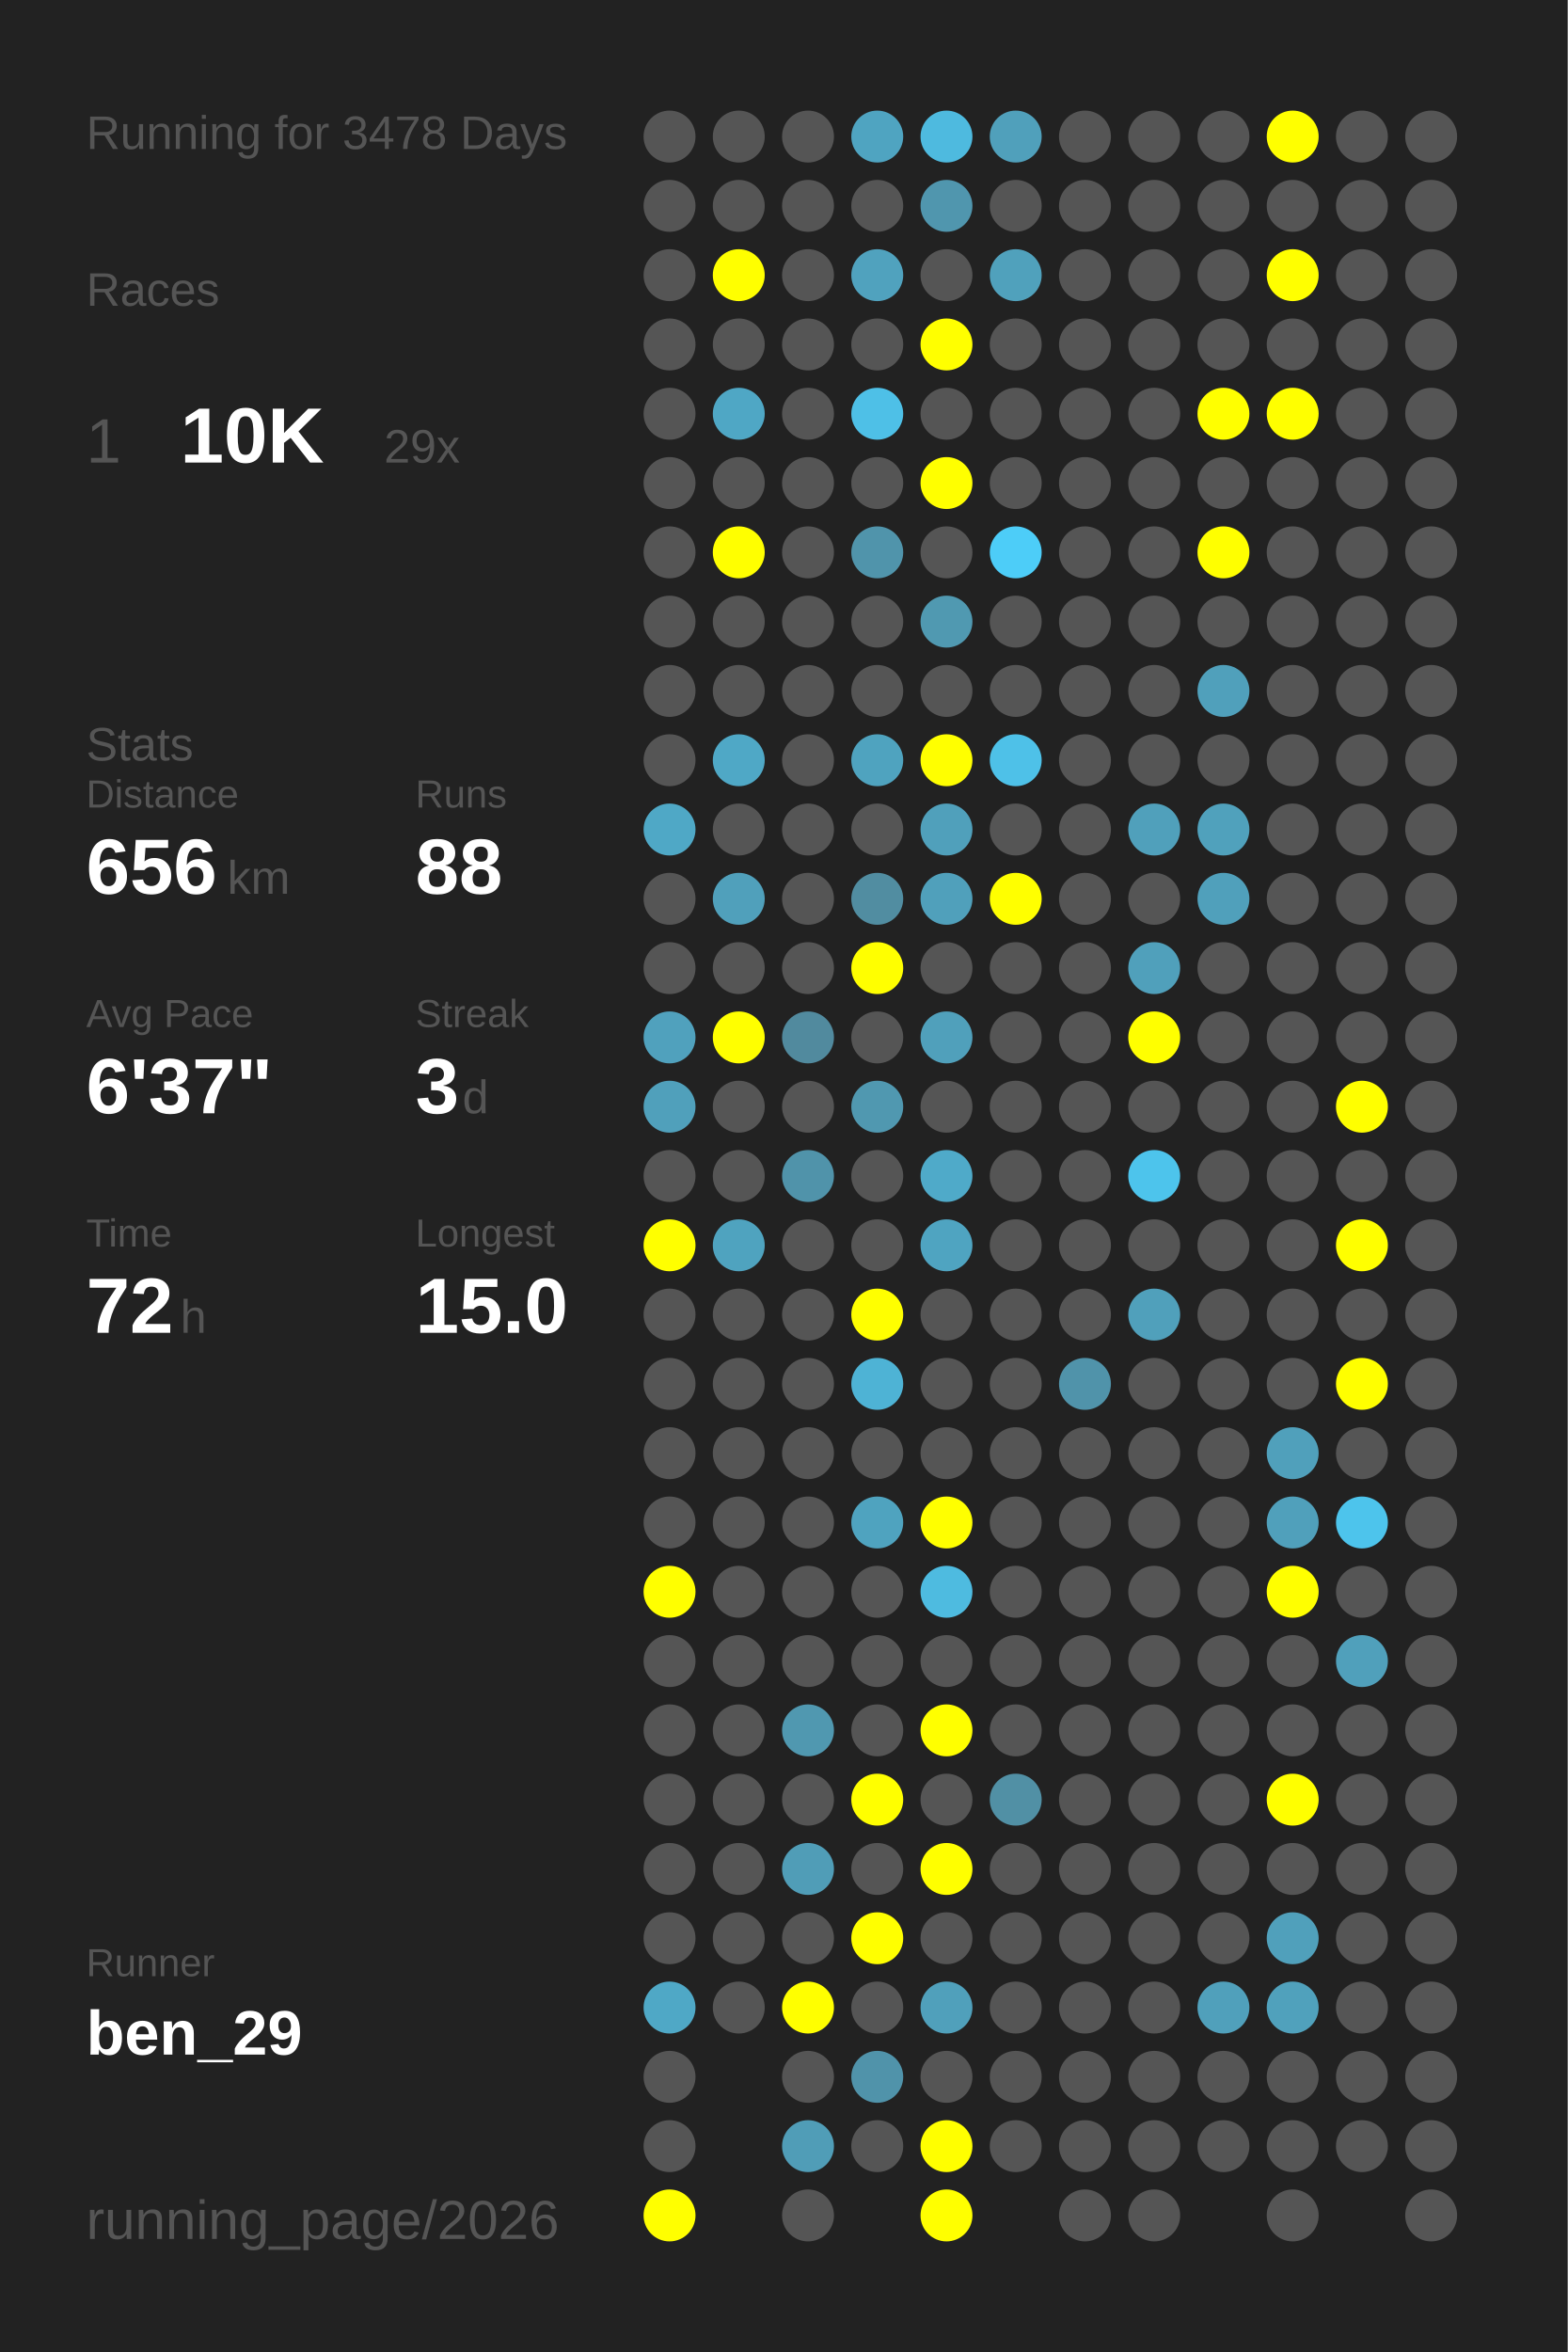
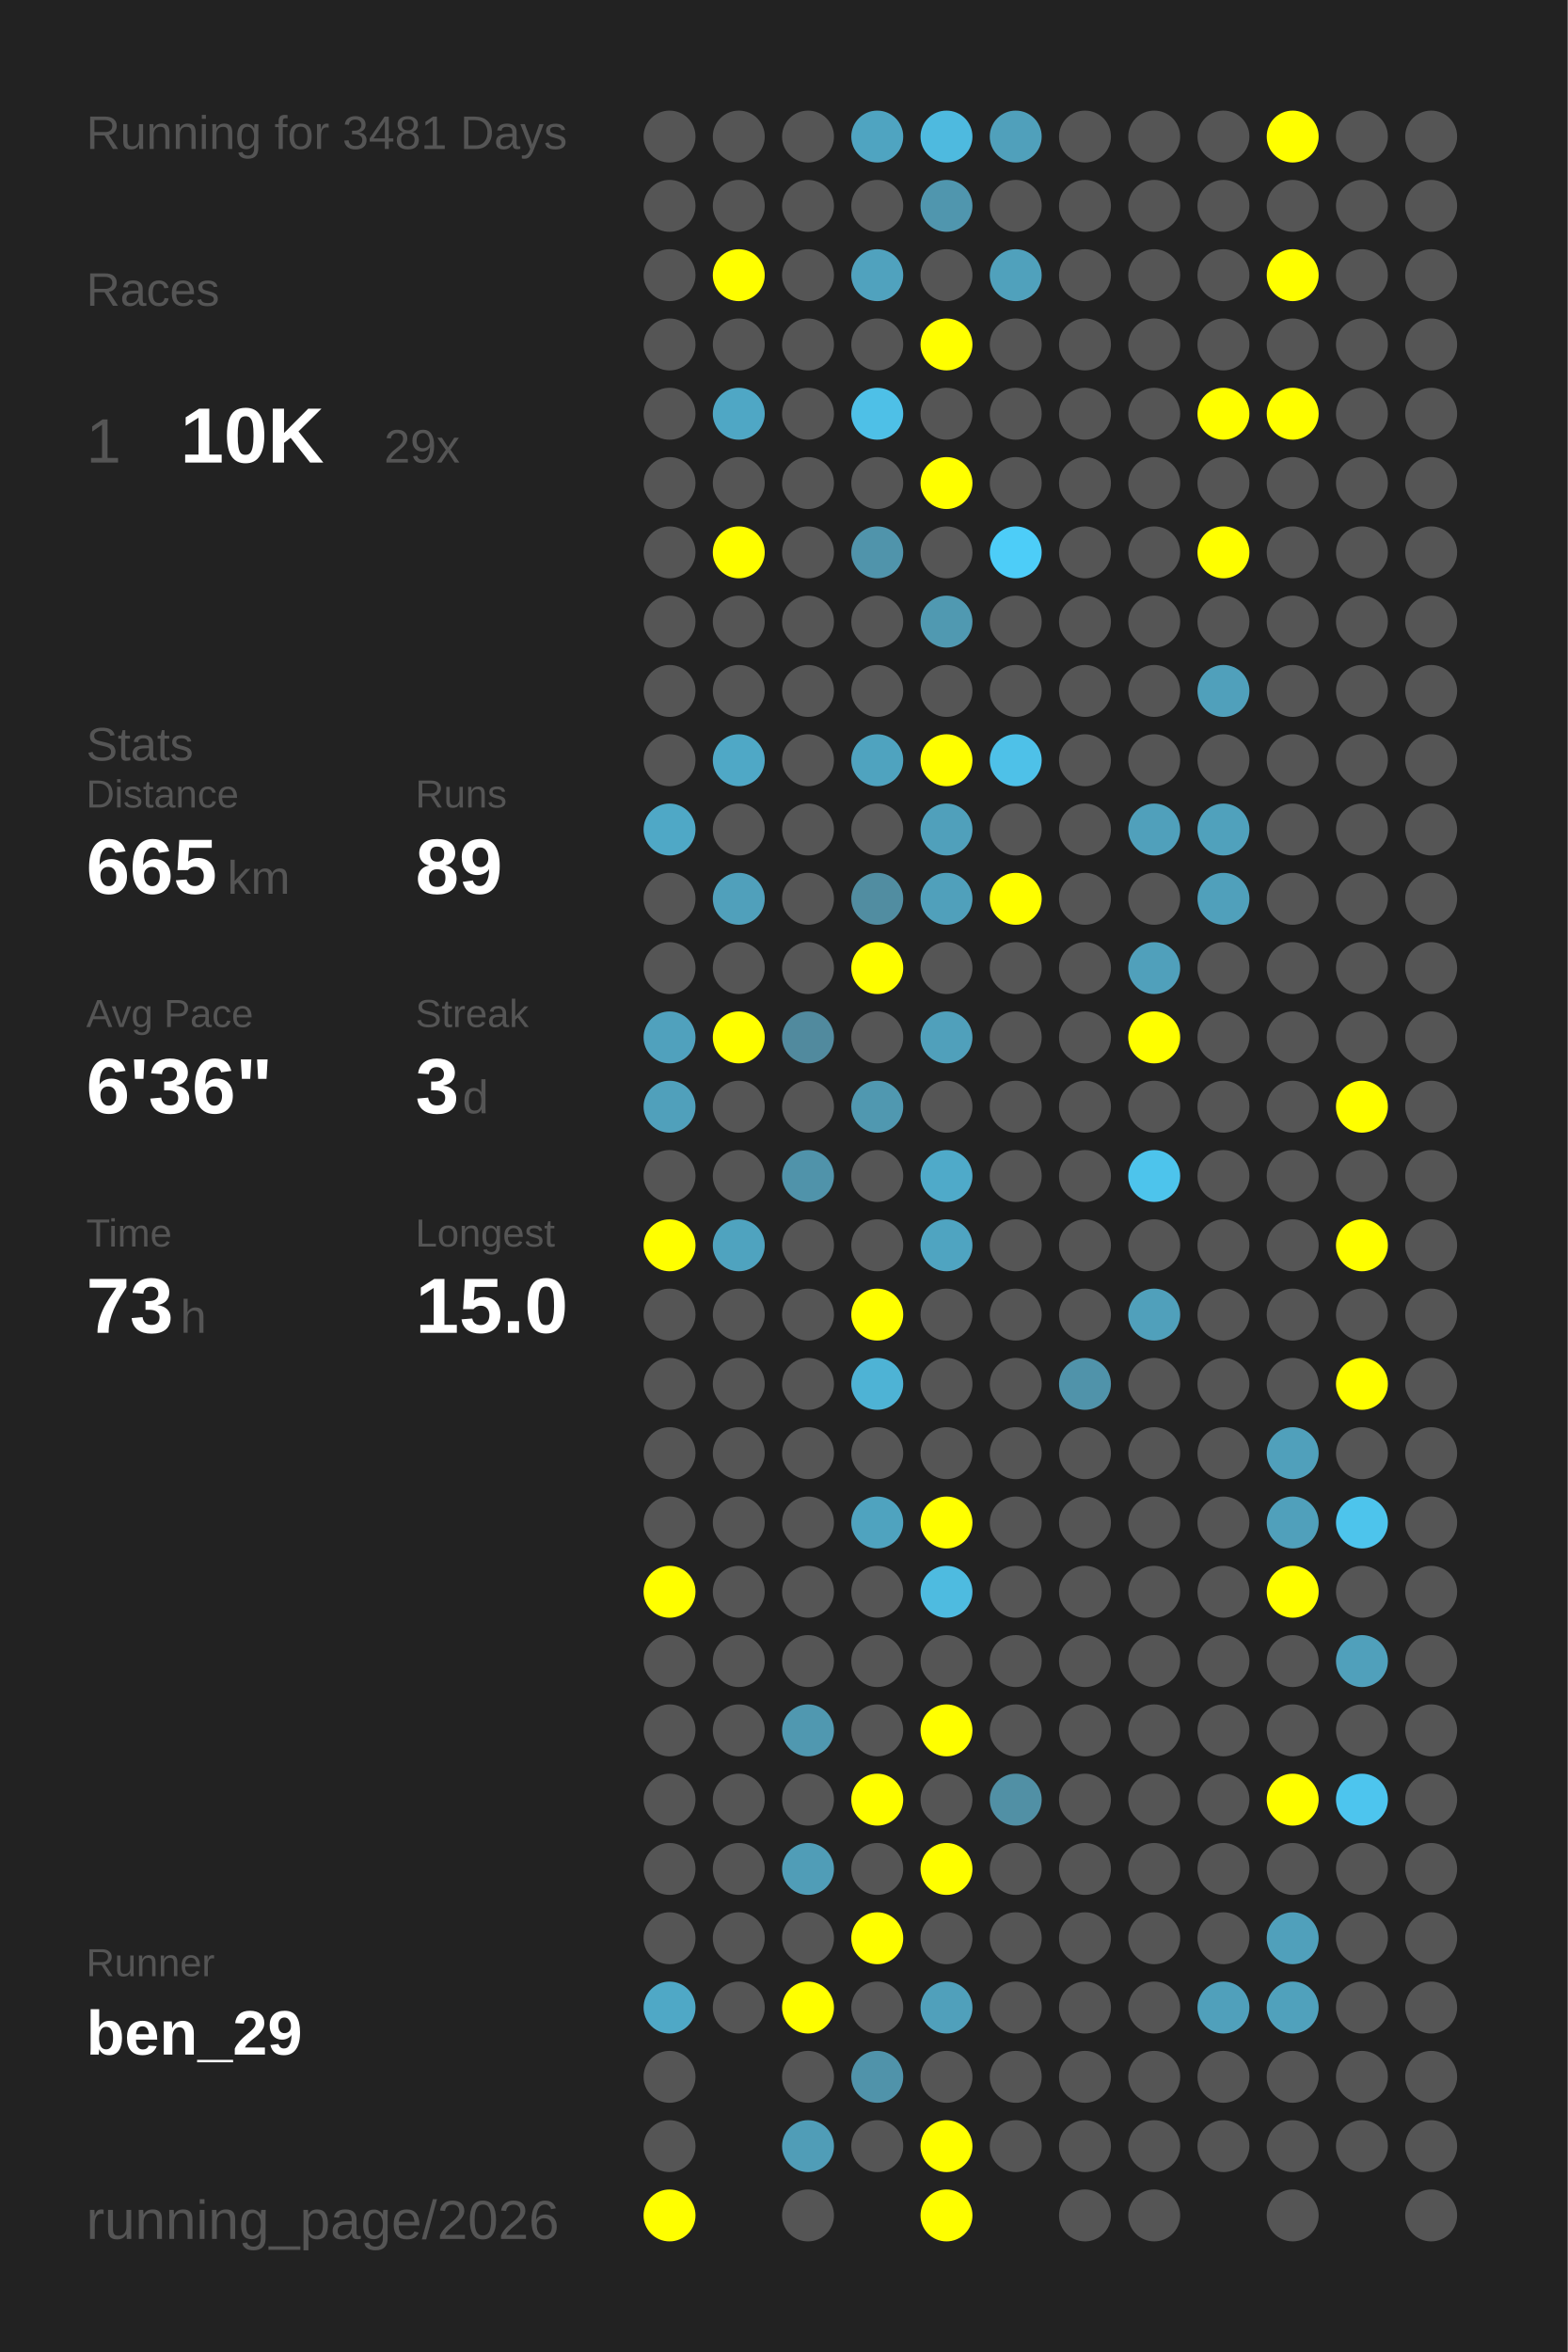
<svg xmlns="http://www.w3.org/2000/svg" baseProfile="full" height="300mm" version="1.1" viewBox="0,0,200,300" width="200mm">
  <defs />
  <rect fill="#222222" height="300" width="200" x="0" y="0" />
-   <text fill="#555555" style="font-size:6px; font-family:Arial;" x="11" y="19">Running for 3478 Days</text>
+   <text fill="#555555" style="font-size:6px; font-family:Arial;" x="11" y="19">Running for 3481 Days</text>
  <text fill="#555555" style="font-size:6px; font-family:Arial;" x="11" y="39">Races</text>
  <text fill="#555555" style="font-size:8px; font-family:Arial;" x="11" y="59">1</text>
  <text fill="#FFFFFF" style="font-size:10px; font-family:Arial; font-weight:bold;" x="23" y="59">10K</text>
  <text fill="#555555" style="font-size:6px; font-family:Arial;" x="49" y="59">29x</text>
  <text fill="#555555" style="font-size:6px; font-family:Arial;" x="11" y="97">Stats</text>
  <text fill="#555555" style="font-size:5px; font-family:Arial;" x="11" y="103">Distance</text>
-   <text fill="#FFFFFF" style="font-size:10px; font-family:Arial; font-weight:bold;" x="11" y="114">656</text>
+   <text fill="#FFFFFF" style="font-size:10px; font-family:Arial; font-weight:bold;" x="11" y="114">665</text>
  <text fill="#555555" style="font-size:6px; font-family:Arial;" x="29" y="114">km</text>
  <text fill="#555555" style="font-size:5px; font-family:Arial;" x="53" y="103">Runs</text>
-   <text fill="#FFFFFF" style="font-size:10px; font-family:Arial; font-weight:bold;" x="53" y="114">88</text>
+   <text fill="#FFFFFF" style="font-size:10px; font-family:Arial; font-weight:bold;" x="53" y="114">89</text>
  <text fill="#555555" style="font-size:5px; font-family:Arial;" x="11" y="131">Avg Pace</text>
-   <text fill="#FFFFFF" style="font-size:10px; font-family:Arial; font-weight:bold;" x="11" y="142">6'37"</text>
+   <text fill="#FFFFFF" style="font-size:10px; font-family:Arial; font-weight:bold;" x="11" y="142">6'36"</text>
  <text fill="#555555" style="font-size:5px; font-family:Arial;" x="53" y="131">Streak</text>
  <text fill="#FFFFFF" style="font-size:10px; font-family:Arial; font-weight:bold;" x="53" y="142">3</text>
  <text fill="#555555" style="font-size:6px; font-family:Arial;" x="59" y="142">d</text>
  <text fill="#555555" style="font-size:5px; font-family:Arial;" x="11" y="159">Time</text>
-   <text fill="#FFFFFF" style="font-size:10px; font-family:Arial; font-weight:bold;" x="11" y="170">72</text>
+   <text fill="#FFFFFF" style="font-size:10px; font-family:Arial; font-weight:bold;" x="11" y="170">73</text>
  <text fill="#555555" style="font-size:6px; font-family:Arial;" x="23" y="170">h</text>
  <text fill="#555555" style="font-size:5px; font-family:Arial;" x="53" y="159">Longest</text>
  <text fill="#FFFFFF" style="font-size:10px; font-family:Arial; font-weight:bold;" x="53" y="170">15.0</text>
  <text fill="#555555" style="font-size:5px; font-family:Arial;" x="11" y="252.065">Runner</text>
  <text fill="#FFFFFF" style="font-size:8px; font-family:Arial; font-weight:bold;" x="11" y="262.065">ben_29</text>
  <text fill="#555555" style="font-size:7px; font-family:Arial;" x="11" y="285.581">running_page/2026</text>
  <circle cx="85.417" cy="17.419" fill="#555555" r="3.312" />
  <circle cx="85.417" cy="26.258" fill="#555555" r="3.312" />
  <circle cx="85.417" cy="35.097" fill="#555555" r="3.312" />
  <circle cx="85.417" cy="43.935" fill="#555555" r="3.312" />
  <circle cx="85.417" cy="52.774" fill="#555555" r="3.312" />
  <circle cx="85.417" cy="61.613" fill="#555555" r="3.312" />
  <circle cx="85.417" cy="70.452" fill="#555555" r="3.312" />
  <circle cx="85.417" cy="79.29" fill="#555555" r="3.312" />
  <circle cx="85.417" cy="88.129" fill="#555555" r="3.312" />
  <circle cx="85.417" cy="96.968" fill="#555555" r="3.312" />
  <circle cx="85.417" cy="105.806" fill="#4fa8c6" r="3.312" />
  <circle cx="85.417" cy="114.645" fill="#555555" r="3.312" />
  <circle cx="85.417" cy="123.484" fill="#555555" r="3.312" />
  <circle cx="85.417" cy="132.323" fill="#50a1bd" r="3.312" />
  <circle cx="85.417" cy="141.161" fill="#50a0bb" r="3.312" />
  <circle cx="85.417" cy="150" fill="#555555" r="3.312" />
  <circle cx="85.417" cy="158.839" fill="#FFFF00" r="3.312" />
  <circle cx="85.417" cy="167.677" fill="#555555" r="3.312" />
  <circle cx="85.417" cy="176.516" fill="#555555" r="3.312" />
  <circle cx="85.417" cy="185.355" fill="#555555" r="3.312" />
  <circle cx="85.417" cy="194.194" fill="#555555" r="3.312" />
  <circle cx="85.417" cy="203.032" fill="#FFFF00" r="3.312" />
  <circle cx="85.417" cy="211.871" fill="#555555" r="3.312" />
  <circle cx="85.417" cy="220.71" fill="#555555" r="3.312" />
  <circle cx="85.417" cy="229.548" fill="#555555" r="3.312" />
  <circle cx="85.417" cy="238.387" fill="#555555" r="3.312" />
  <circle cx="85.417" cy="247.226" fill="#555555" r="3.312" />
  <circle cx="85.417" cy="256.065" fill="#4fa8c6" r="3.312" />
  <circle cx="85.417" cy="264.903" fill="#555555" r="3.312" />
  <circle cx="85.417" cy="273.742" fill="#555555" r="3.312" />
  <circle cx="85.417" cy="282.581" fill="#FFFF00" r="3.312" />
  <circle cx="94.25" cy="17.419" fill="#555555" r="3.312" />
  <circle cx="94.25" cy="26.258" fill="#555555" r="3.312" />
  <circle cx="94.25" cy="35.097" fill="#FFFF00" r="3.312" />
  <circle cx="94.25" cy="43.935" fill="#555555" r="3.312" />
  <circle cx="94.25" cy="52.774" fill="#4fa7c5" r="3.312" />
  <circle cx="94.25" cy="61.613" fill="#555555" r="3.312" />
  <circle cx="94.25" cy="70.452" fill="#FFFF00" r="3.312" />
  <circle cx="94.25" cy="79.29" fill="#555555" r="3.312" />
  <circle cx="94.25" cy="88.129" fill="#555555" r="3.312" />
  <circle cx="94.25" cy="96.968" fill="#4fa8c6" r="3.312" />
  <circle cx="94.25" cy="105.806" fill="#555555" r="3.312" />
  <circle cx="94.25" cy="114.645" fill="#50a0bb" r="3.312" />
  <circle cx="94.25" cy="123.484" fill="#555555" r="3.312" />
  <circle cx="94.25" cy="132.323" fill="#FFFF00" r="3.312" />
  <circle cx="94.25" cy="141.161" fill="#555555" r="3.312" />
  <circle cx="94.25" cy="150" fill="#555555" r="3.312" />
  <circle cx="94.25" cy="158.839" fill="#4fa3bf" r="3.312" />
  <circle cx="94.25" cy="167.677" fill="#555555" r="3.312" />
  <circle cx="94.25" cy="176.516" fill="#555555" r="3.312" />
  <circle cx="94.25" cy="185.355" fill="#555555" r="3.312" />
  <circle cx="94.25" cy="194.194" fill="#555555" r="3.312" />
  <circle cx="94.25" cy="203.032" fill="#555555" r="3.312" />
  <circle cx="94.25" cy="211.871" fill="#555555" r="3.312" />
  <circle cx="94.25" cy="220.71" fill="#555555" r="3.312" />
  <circle cx="94.25" cy="229.548" fill="#555555" r="3.312" />
  <circle cx="94.25" cy="238.387" fill="#555555" r="3.312" />
  <circle cx="94.25" cy="247.226" fill="#555555" r="3.312" />
  <circle cx="94.25" cy="256.065" fill="#555555" r="3.312" />
  <circle cx="103.083" cy="17.419" fill="#555555" r="3.312" />
  <circle cx="103.083" cy="26.258" fill="#555555" r="3.312" />
  <circle cx="103.083" cy="35.097" fill="#555555" r="3.312" />
  <circle cx="103.083" cy="43.935" fill="#555555" r="3.312" />
  <circle cx="103.083" cy="52.774" fill="#555555" r="3.312" />
  <circle cx="103.083" cy="61.613" fill="#555555" r="3.312" />
  <circle cx="103.083" cy="70.452" fill="#555555" r="3.312" />
  <circle cx="103.083" cy="79.29" fill="#555555" r="3.312" />
  <circle cx="103.083" cy="88.129" fill="#555555" r="3.312" />
  <circle cx="103.083" cy="96.968" fill="#555555" r="3.312" />
  <circle cx="103.083" cy="105.806" fill="#555555" r="3.312" />
  <circle cx="103.083" cy="114.645" fill="#555555" r="3.312" />
  <circle cx="103.083" cy="123.484" fill="#555555" r="3.312" />
  <circle cx="103.083" cy="132.323" fill="#518a9e" r="3.312" />
  <circle cx="103.083" cy="141.161" fill="#555555" r="3.312" />
  <circle cx="103.083" cy="150" fill="#5093aa" r="3.312" />
  <circle cx="103.083" cy="158.839" fill="#555555" r="3.312" />
  <circle cx="103.083" cy="167.677" fill="#555555" r="3.312" />
  <circle cx="103.083" cy="176.516" fill="#555555" r="3.312" />
  <circle cx="103.083" cy="185.355" fill="#555555" r="3.312" />
  <circle cx="103.083" cy="194.194" fill="#555555" r="3.312" />
  <circle cx="103.083" cy="203.032" fill="#555555" r="3.312" />
  <circle cx="103.083" cy="211.871" fill="#555555" r="3.312" />
  <circle cx="103.083" cy="220.71" fill="#5098b0" r="3.312" />
  <circle cx="103.083" cy="229.548" fill="#555555" r="3.312" />
  <circle cx="103.083" cy="238.387" fill="#509db7" r="3.312" />
  <circle cx="103.083" cy="247.226" fill="#555555" r="3.312" />
  <circle cx="103.083" cy="256.065" fill="#FFFF00" r="3.312" />
  <circle cx="103.083" cy="264.903" fill="#555555" r="3.312" />
  <circle cx="103.083" cy="273.742" fill="#509db7" r="3.312" />
  <circle cx="103.083" cy="282.581" fill="#555555" r="3.312" />
  <circle cx="111.917" cy="17.419" fill="#4fa4c1" r="3.312" />
  <circle cx="111.917" cy="26.258" fill="#555555" r="3.312" />
  <circle cx="111.917" cy="35.097" fill="#50a2be" r="3.312" />
  <circle cx="111.917" cy="43.935" fill="#555555" r="3.312" />
  <circle cx="111.917" cy="52.774" fill="#4ec0e7" r="3.312" />
  <circle cx="111.917" cy="61.613" fill="#555555" r="3.312" />
  <circle cx="111.917" cy="70.452" fill="#5094ab" r="3.312" />
  <circle cx="111.917" cy="79.29" fill="#555555" r="3.312" />
  <circle cx="111.917" cy="88.129" fill="#555555" r="3.312" />
  <circle cx="111.917" cy="96.968" fill="#4fa3bf" r="3.312" />
  <circle cx="111.917" cy="105.806" fill="#555555" r="3.312" />
  <circle cx="111.917" cy="114.645" fill="#518da1" r="3.312" />
  <circle cx="111.917" cy="123.484" fill="#FFFF00" r="3.312" />
  <circle cx="111.917" cy="132.323" fill="#555555" r="3.312" />
  <circle cx="111.917" cy="141.161" fill="#5098b0" r="3.312" />
  <circle cx="111.917" cy="150" fill="#555555" r="3.312" />
  <circle cx="111.917" cy="158.839" fill="#555555" r="3.312" />
  <circle cx="111.917" cy="167.677" fill="#FFFF00" r="3.312" />
  <circle cx="111.917" cy="176.516" fill="#4eb3d5" r="3.312" />
  <circle cx="111.917" cy="185.355" fill="#555555" r="3.312" />
  <circle cx="111.917" cy="194.194" fill="#4fa3bf" r="3.312" />
  <circle cx="111.917" cy="203.032" fill="#555555" r="3.312" />
  <circle cx="111.917" cy="211.871" fill="#555555" r="3.312" />
  <circle cx="111.917" cy="220.71" fill="#555555" r="3.312" />
  <circle cx="111.917" cy="229.548" fill="#FFFF00" r="3.312" />
  <circle cx="111.917" cy="238.387" fill="#555555" r="3.312" />
  <circle cx="111.917" cy="247.226" fill="#FFFF00" r="3.312" />
  <circle cx="111.917" cy="256.065" fill="#555555" r="3.312" />
  <circle cx="111.917" cy="264.903" fill="#5093aa" r="3.312" />
  <circle cx="111.917" cy="273.742" fill="#555555" r="3.312" />
  <circle cx="120.75" cy="17.419" fill="#4ebadf" r="3.312" />
  <circle cx="120.75" cy="26.258" fill="#5096ae" r="3.312" />
  <circle cx="120.75" cy="35.097" fill="#555555" r="3.312" />
  <circle cx="120.75" cy="43.935" fill="#FFFF00" r="3.312" />
  <circle cx="120.75" cy="52.774" fill="#555555" r="3.312" />
  <circle cx="120.75" cy="61.613" fill="#FFFF00" r="3.312" />
  <circle cx="120.75" cy="70.452" fill="#555555" r="3.312" />
  <circle cx="120.75" cy="79.29" fill="#5099b1" r="3.312" />
  <circle cx="120.75" cy="88.129" fill="#555555" r="3.312" />
  <circle cx="120.75" cy="96.968" fill="#FFFF00" r="3.312" />
  <circle cx="120.75" cy="105.806" fill="#50a0bb" r="3.312" />
  <circle cx="120.75" cy="114.645" fill="#50a0bb" r="3.312" />
  <circle cx="120.75" cy="123.484" fill="#555555" r="3.312" />
  <circle cx="120.75" cy="132.323" fill="#50a0bb" r="3.312" />
  <circle cx="120.75" cy="141.161" fill="#555555" r="3.312" />
  <circle cx="120.75" cy="150" fill="#4faac9" r="3.312" />
  <circle cx="120.75" cy="158.839" fill="#4fa4c1" r="3.312" />
  <circle cx="120.75" cy="167.677" fill="#555555" r="3.312" />
  <circle cx="120.75" cy="176.516" fill="#555555" r="3.312" />
  <circle cx="120.75" cy="185.355" fill="#555555" r="3.312" />
  <circle cx="120.75" cy="194.194" fill="#FFFF00" r="3.312" />
  <circle cx="120.75" cy="203.032" fill="#4ebbe0" r="3.312" />
  <circle cx="120.75" cy="211.871" fill="#555555" r="3.312" />
  <circle cx="120.75" cy="220.71" fill="#FFFF00" r="3.312" />
  <circle cx="120.75" cy="229.548" fill="#555555" r="3.312" />
  <circle cx="120.75" cy="238.387" fill="#FFFF00" r="3.312" />
  <circle cx="120.75" cy="247.226" fill="#555555" r="3.312" />
  <circle cx="120.75" cy="256.065" fill="#50a0bb" r="3.312" />
  <circle cx="120.75" cy="264.903" fill="#555555" r="3.312" />
  <circle cx="120.75" cy="273.742" fill="#FFFF00" r="3.312" />
  <circle cx="120.75" cy="282.581" fill="#FFFF00" r="3.312" />
  <circle cx="129.583" cy="17.419" fill="#50a0bb" r="3.312" />
  <circle cx="129.583" cy="26.258" fill="#555555" r="3.312" />
  <circle cx="129.583" cy="35.097" fill="#50a1bc" r="3.312" />
  <circle cx="129.583" cy="43.935" fill="#555555" r="3.312" />
  <circle cx="129.583" cy="52.774" fill="#555555" r="3.312" />
  <circle cx="129.583" cy="61.613" fill="#555555" r="3.312" />
  <circle cx="129.583" cy="70.452" fill="#4dcdf8" r="3.312" />
  <circle cx="129.583" cy="79.29" fill="#555555" r="3.312" />
  <circle cx="129.583" cy="88.129" fill="#555555" r="3.312" />
  <circle cx="129.583" cy="96.968" fill="#4ec1e8" r="3.312" />
  <circle cx="129.583" cy="105.806" fill="#555555" r="3.312" />
  <circle cx="129.583" cy="114.645" fill="#FFFF00" r="3.312" />
  <circle cx="129.583" cy="123.484" fill="#555555" r="3.312" />
  <circle cx="129.583" cy="132.323" fill="#555555" r="3.312" />
  <circle cx="129.583" cy="141.161" fill="#555555" r="3.312" />
  <circle cx="129.583" cy="150" fill="#555555" r="3.312" />
  <circle cx="129.583" cy="158.839" fill="#555555" r="3.312" />
  <circle cx="129.583" cy="167.677" fill="#555555" r="3.312" />
  <circle cx="129.583" cy="176.516" fill="#555555" r="3.312" />
  <circle cx="129.583" cy="185.355" fill="#555555" r="3.312" />
  <circle cx="129.583" cy="194.194" fill="#555555" r="3.312" />
  <circle cx="129.583" cy="203.032" fill="#555555" r="3.312" />
  <circle cx="129.583" cy="211.871" fill="#555555" r="3.312" />
  <circle cx="129.583" cy="220.71" fill="#555555" r="3.312" />
  <circle cx="129.583" cy="229.548" fill="#5190a5" r="3.312" />
  <circle cx="129.583" cy="238.387" fill="#555555" r="3.312" />
  <circle cx="129.583" cy="247.226" fill="#555555" r="3.312" />
  <circle cx="129.583" cy="256.065" fill="#555555" r="3.312" />
  <circle cx="129.583" cy="264.903" fill="#555555" r="3.312" />
  <circle cx="129.583" cy="273.742" fill="#555555" r="3.312" />
  <circle cx="138.417" cy="17.419" fill="#555555" r="3.312" />
  <circle cx="138.417" cy="26.258" fill="#555555" r="3.312" />
  <circle cx="138.417" cy="35.097" fill="#555555" r="3.312" />
  <circle cx="138.417" cy="43.935" fill="#555555" r="3.312" />
  <circle cx="138.417" cy="52.774" fill="#555555" r="3.312" />
  <circle cx="138.417" cy="61.613" fill="#555555" r="3.312" />
  <circle cx="138.417" cy="70.452" fill="#555555" r="3.312" />
  <circle cx="138.417" cy="79.29" fill="#555555" r="3.312" />
  <circle cx="138.417" cy="88.129" fill="#555555" r="3.312" />
  <circle cx="138.417" cy="96.968" fill="#555555" r="3.312" />
  <circle cx="138.417" cy="105.806" fill="#555555" r="3.312" />
  <circle cx="138.417" cy="114.645" fill="#555555" r="3.312" />
  <circle cx="138.417" cy="123.484" fill="#555555" r="3.312" />
  <circle cx="138.417" cy="132.323" fill="#555555" r="3.312" />
  <circle cx="138.417" cy="141.161" fill="#555555" r="3.312" />
  <circle cx="138.417" cy="150" fill="#555555" r="3.312" />
  <circle cx="138.417" cy="158.839" fill="#555555" r="3.312" />
  <circle cx="138.417" cy="167.677" fill="#555555" r="3.312" />
  <circle cx="138.417" cy="176.516" fill="#5093aa" r="3.312" />
  <circle cx="138.417" cy="185.355" fill="#555555" r="3.312" />
  <circle cx="138.417" cy="194.194" fill="#555555" r="3.312" />
  <circle cx="138.417" cy="203.032" fill="#555555" r="3.312" />
  <circle cx="138.417" cy="211.871" fill="#555555" r="3.312" />
  <circle cx="138.417" cy="220.71" fill="#555555" r="3.312" />
  <circle cx="138.417" cy="229.548" fill="#555555" r="3.312" />
  <circle cx="138.417" cy="238.387" fill="#555555" r="3.312" />
  <circle cx="138.417" cy="247.226" fill="#555555" r="3.312" />
  <circle cx="138.417" cy="256.065" fill="#555555" r="3.312" />
  <circle cx="138.417" cy="264.903" fill="#555555" r="3.312" />
  <circle cx="138.417" cy="273.742" fill="#555555" r="3.312" />
  <circle cx="138.417" cy="282.581" fill="#555555" r="3.312" />
  <circle cx="147.25" cy="17.419" fill="#555555" r="3.312" />
  <circle cx="147.25" cy="26.258" fill="#555555" r="3.312" />
  <circle cx="147.25" cy="35.097" fill="#555555" r="3.312" />
  <circle cx="147.25" cy="43.935" fill="#555555" r="3.312" />
  <circle cx="147.25" cy="52.774" fill="#555555" r="3.312" />
  <circle cx="147.25" cy="61.613" fill="#555555" r="3.312" />
  <circle cx="147.25" cy="70.452" fill="#555555" r="3.312" />
  <circle cx="147.25" cy="79.29" fill="#555555" r="3.312" />
  <circle cx="147.25" cy="88.129" fill="#555555" r="3.312" />
  <circle cx="147.25" cy="96.968" fill="#555555" r="3.312" />
  <circle cx="147.25" cy="105.806" fill="#50a0bb" r="3.312" />
  <circle cx="147.25" cy="114.645" fill="#555555" r="3.312" />
  <circle cx="147.25" cy="123.484" fill="#50a0bb" r="3.312" />
  <circle cx="147.25" cy="132.323" fill="#FFFF00" r="3.312" />
  <circle cx="147.25" cy="141.161" fill="#555555" r="3.312" />
  <circle cx="147.25" cy="150" fill="#4dc4ec" r="3.312" />
  <circle cx="147.25" cy="158.839" fill="#555555" r="3.312" />
  <circle cx="147.25" cy="167.677" fill="#50a0bb" r="3.312" />
  <circle cx="147.25" cy="176.516" fill="#555555" r="3.312" />
  <circle cx="147.25" cy="185.355" fill="#555555" r="3.312" />
  <circle cx="147.25" cy="194.194" fill="#555555" r="3.312" />
  <circle cx="147.25" cy="203.032" fill="#555555" r="3.312" />
  <circle cx="147.25" cy="211.871" fill="#555555" r="3.312" />
  <circle cx="147.25" cy="220.71" fill="#555555" r="3.312" />
  <circle cx="147.25" cy="229.548" fill="#555555" r="3.312" />
  <circle cx="147.25" cy="238.387" fill="#555555" r="3.312" />
  <circle cx="147.25" cy="247.226" fill="#555555" r="3.312" />
  <circle cx="147.25" cy="256.065" fill="#555555" r="3.312" />
  <circle cx="147.25" cy="264.903" fill="#555555" r="3.312" />
  <circle cx="147.25" cy="273.742" fill="#555555" r="3.312" />
  <circle cx="147.25" cy="282.581" fill="#555555" r="3.312" />
  <circle cx="156.083" cy="17.419" fill="#555555" r="3.312" />
  <circle cx="156.083" cy="26.258" fill="#555555" r="3.312" />
  <circle cx="156.083" cy="35.097" fill="#555555" r="3.312" />
  <circle cx="156.083" cy="43.935" fill="#555555" r="3.312" />
  <circle cx="156.083" cy="52.774" fill="#FFFF00" r="3.312" />
  <circle cx="156.083" cy="61.613" fill="#555555" r="3.312" />
  <circle cx="156.083" cy="70.452" fill="#FFFF00" r="3.312" />
  <circle cx="156.083" cy="79.29" fill="#555555" r="3.312" />
  <circle cx="156.083" cy="88.129" fill="#50a0bb" r="3.312" />
  <circle cx="156.083" cy="96.968" fill="#555555" r="3.312" />
  <circle cx="156.083" cy="105.806" fill="#50a1bc" r="3.312" />
  <circle cx="156.083" cy="114.645" fill="#50a0bb" r="3.312" />
  <circle cx="156.083" cy="123.484" fill="#555555" r="3.312" />
  <circle cx="156.083" cy="132.323" fill="#555555" r="3.312" />
  <circle cx="156.083" cy="141.161" fill="#555555" r="3.312" />
  <circle cx="156.083" cy="150" fill="#555555" r="3.312" />
  <circle cx="156.083" cy="158.839" fill="#555555" r="3.312" />
  <circle cx="156.083" cy="167.677" fill="#555555" r="3.312" />
  <circle cx="156.083" cy="176.516" fill="#555555" r="3.312" />
  <circle cx="156.083" cy="185.355" fill="#555555" r="3.312" />
  <circle cx="156.083" cy="194.194" fill="#555555" r="3.312" />
  <circle cx="156.083" cy="203.032" fill="#555555" r="3.312" />
  <circle cx="156.083" cy="211.871" fill="#555555" r="3.312" />
  <circle cx="156.083" cy="220.71" fill="#555555" r="3.312" />
  <circle cx="156.083" cy="229.548" fill="#555555" r="3.312" />
  <circle cx="156.083" cy="238.387" fill="#555555" r="3.312" />
  <circle cx="156.083" cy="247.226" fill="#555555" r="3.312" />
  <circle cx="156.083" cy="256.065" fill="#50a0bb" r="3.312" />
  <circle cx="156.083" cy="264.903" fill="#555555" r="3.312" />
  <circle cx="156.083" cy="273.742" fill="#555555" r="3.312" />
  <circle cx="164.917" cy="17.419" fill="#FFFF00" r="3.312" />
  <circle cx="164.917" cy="26.258" fill="#555555" r="3.312" />
  <circle cx="164.917" cy="35.097" fill="#FFFF00" r="3.312" />
  <circle cx="164.917" cy="43.935" fill="#555555" r="3.312" />
  <circle cx="164.917" cy="52.774" fill="#FFFF00" r="3.312" />
  <circle cx="164.917" cy="61.613" fill="#555555" r="3.312" />
  <circle cx="164.917" cy="70.452" fill="#555555" r="3.312" />
  <circle cx="164.917" cy="79.29" fill="#555555" r="3.312" />
  <circle cx="164.917" cy="88.129" fill="#555555" r="3.312" />
  <circle cx="164.917" cy="96.968" fill="#555555" r="3.312" />
  <circle cx="164.917" cy="105.806" fill="#555555" r="3.312" />
  <circle cx="164.917" cy="114.645" fill="#555555" r="3.312" />
  <circle cx="164.917" cy="123.484" fill="#555555" r="3.312" />
  <circle cx="164.917" cy="132.323" fill="#555555" r="3.312" />
  <circle cx="164.917" cy="141.161" fill="#555555" r="3.312" />
  <circle cx="164.917" cy="150" fill="#555555" r="3.312" />
  <circle cx="164.917" cy="158.839" fill="#555555" r="3.312" />
  <circle cx="164.917" cy="167.677" fill="#555555" r="3.312" />
  <circle cx="164.917" cy="176.516" fill="#555555" r="3.312" />
  <circle cx="164.917" cy="185.355" fill="#50a0bb" r="3.312" />
  <circle cx="164.917" cy="194.194" fill="#50a0bb" r="3.312" />
  <circle cx="164.917" cy="203.032" fill="#FFFF00" r="3.312" />
  <circle cx="164.917" cy="211.871" fill="#555555" r="3.312" />
  <circle cx="164.917" cy="220.71" fill="#555555" r="3.312" />
  <circle cx="164.917" cy="229.548" fill="#FFFF00" r="3.312" />
  <circle cx="164.917" cy="238.387" fill="#555555" r="3.312" />
  <circle cx="164.917" cy="247.226" fill="#50a0bb" r="3.312" />
  <circle cx="164.917" cy="256.065" fill="#50a1bc" r="3.312" />
  <circle cx="164.917" cy="264.903" fill="#555555" r="3.312" />
  <circle cx="164.917" cy="273.742" fill="#555555" r="3.312" />
  <circle cx="164.917" cy="282.581" fill="#555555" r="3.312" />
  <circle cx="173.75" cy="17.419" fill="#555555" r="3.312" />
  <circle cx="173.75" cy="26.258" fill="#555555" r="3.312" />
  <circle cx="173.75" cy="35.097" fill="#555555" r="3.312" />
  <circle cx="173.75" cy="43.935" fill="#555555" r="3.312" />
  <circle cx="173.75" cy="52.774" fill="#555555" r="3.312" />
  <circle cx="173.75" cy="61.613" fill="#555555" r="3.312" />
  <circle cx="173.75" cy="70.452" fill="#555555" r="3.312" />
  <circle cx="173.75" cy="79.29" fill="#555555" r="3.312" />
  <circle cx="173.75" cy="88.129" fill="#555555" r="3.312" />
  <circle cx="173.75" cy="96.968" fill="#555555" r="3.312" />
  <circle cx="173.75" cy="105.806" fill="#555555" r="3.312" />
  <circle cx="173.75" cy="114.645" fill="#555555" r="3.312" />
  <circle cx="173.75" cy="123.484" fill="#555555" r="3.312" />
  <circle cx="173.75" cy="132.323" fill="#555555" r="3.312" />
  <circle cx="173.75" cy="141.161" fill="#FFFF00" r="3.312" />
  <circle cx="173.75" cy="150" fill="#555555" r="3.312" />
  <circle cx="173.75" cy="158.839" fill="#FFFF00" r="3.312" />
  <circle cx="173.75" cy="167.677" fill="#555555" r="3.312" />
  <circle cx="173.75" cy="176.516" fill="#FFFF00" r="3.312" />
  <circle cx="173.75" cy="185.355" fill="#555555" r="3.312" />
  <circle cx="173.75" cy="194.194" fill="#4dc4ec" r="3.312" />
  <circle cx="173.75" cy="203.032" fill="#555555" r="3.312" />
  <circle cx="173.75" cy="211.871" fill="#50a0bb" r="3.312" />
  <circle cx="173.75" cy="220.71" fill="#555555" r="3.312" />
-   <circle cx="173.75" cy="229.548" fill="#555555" r="3.312" />
+   <circle cx="173.75" cy="229.548" fill="#4dc5ee" r="3.312" />
  <circle cx="173.75" cy="238.387" fill="#555555" r="3.312" />
  <circle cx="173.75" cy="247.226" fill="#555555" r="3.312" />
  <circle cx="173.75" cy="256.065" fill="#555555" r="3.312" />
  <circle cx="173.75" cy="264.903" fill="#555555" r="3.312" />
  <circle cx="173.75" cy="273.742" fill="#555555" r="3.312" />
  <circle cx="182.583" cy="17.419" fill="#555555" r="3.312" />
  <circle cx="182.583" cy="26.258" fill="#555555" r="3.312" />
  <circle cx="182.583" cy="35.097" fill="#555555" r="3.312" />
  <circle cx="182.583" cy="43.935" fill="#555555" r="3.312" />
  <circle cx="182.583" cy="52.774" fill="#555555" r="3.312" />
  <circle cx="182.583" cy="61.613" fill="#555555" r="3.312" />
  <circle cx="182.583" cy="70.452" fill="#555555" r="3.312" />
  <circle cx="182.583" cy="79.29" fill="#555555" r="3.312" />
  <circle cx="182.583" cy="88.129" fill="#555555" r="3.312" />
  <circle cx="182.583" cy="96.968" fill="#555555" r="3.312" />
  <circle cx="182.583" cy="105.806" fill="#555555" r="3.312" />
  <circle cx="182.583" cy="114.645" fill="#555555" r="3.312" />
  <circle cx="182.583" cy="123.484" fill="#555555" r="3.312" />
  <circle cx="182.583" cy="132.323" fill="#555555" r="3.312" />
  <circle cx="182.583" cy="141.161" fill="#555555" r="3.312" />
  <circle cx="182.583" cy="150" fill="#555555" r="3.312" />
  <circle cx="182.583" cy="158.839" fill="#555555" r="3.312" />
  <circle cx="182.583" cy="167.677" fill="#555555" r="3.312" />
  <circle cx="182.583" cy="176.516" fill="#555555" r="3.312" />
  <circle cx="182.583" cy="185.355" fill="#555555" r="3.312" />
  <circle cx="182.583" cy="194.194" fill="#555555" r="3.312" />
  <circle cx="182.583" cy="203.032" fill="#555555" r="3.312" />
  <circle cx="182.583" cy="211.871" fill="#555555" r="3.312" />
  <circle cx="182.583" cy="220.71" fill="#555555" r="3.312" />
  <circle cx="182.583" cy="229.548" fill="#555555" r="3.312" />
  <circle cx="182.583" cy="238.387" fill="#555555" r="3.312" />
  <circle cx="182.583" cy="247.226" fill="#555555" r="3.312" />
  <circle cx="182.583" cy="256.065" fill="#555555" r="3.312" />
  <circle cx="182.583" cy="264.903" fill="#555555" r="3.312" />
  <circle cx="182.583" cy="273.742" fill="#555555" r="3.312" />
  <circle cx="182.583" cy="282.581" fill="#555555" r="3.312" />
</svg>
